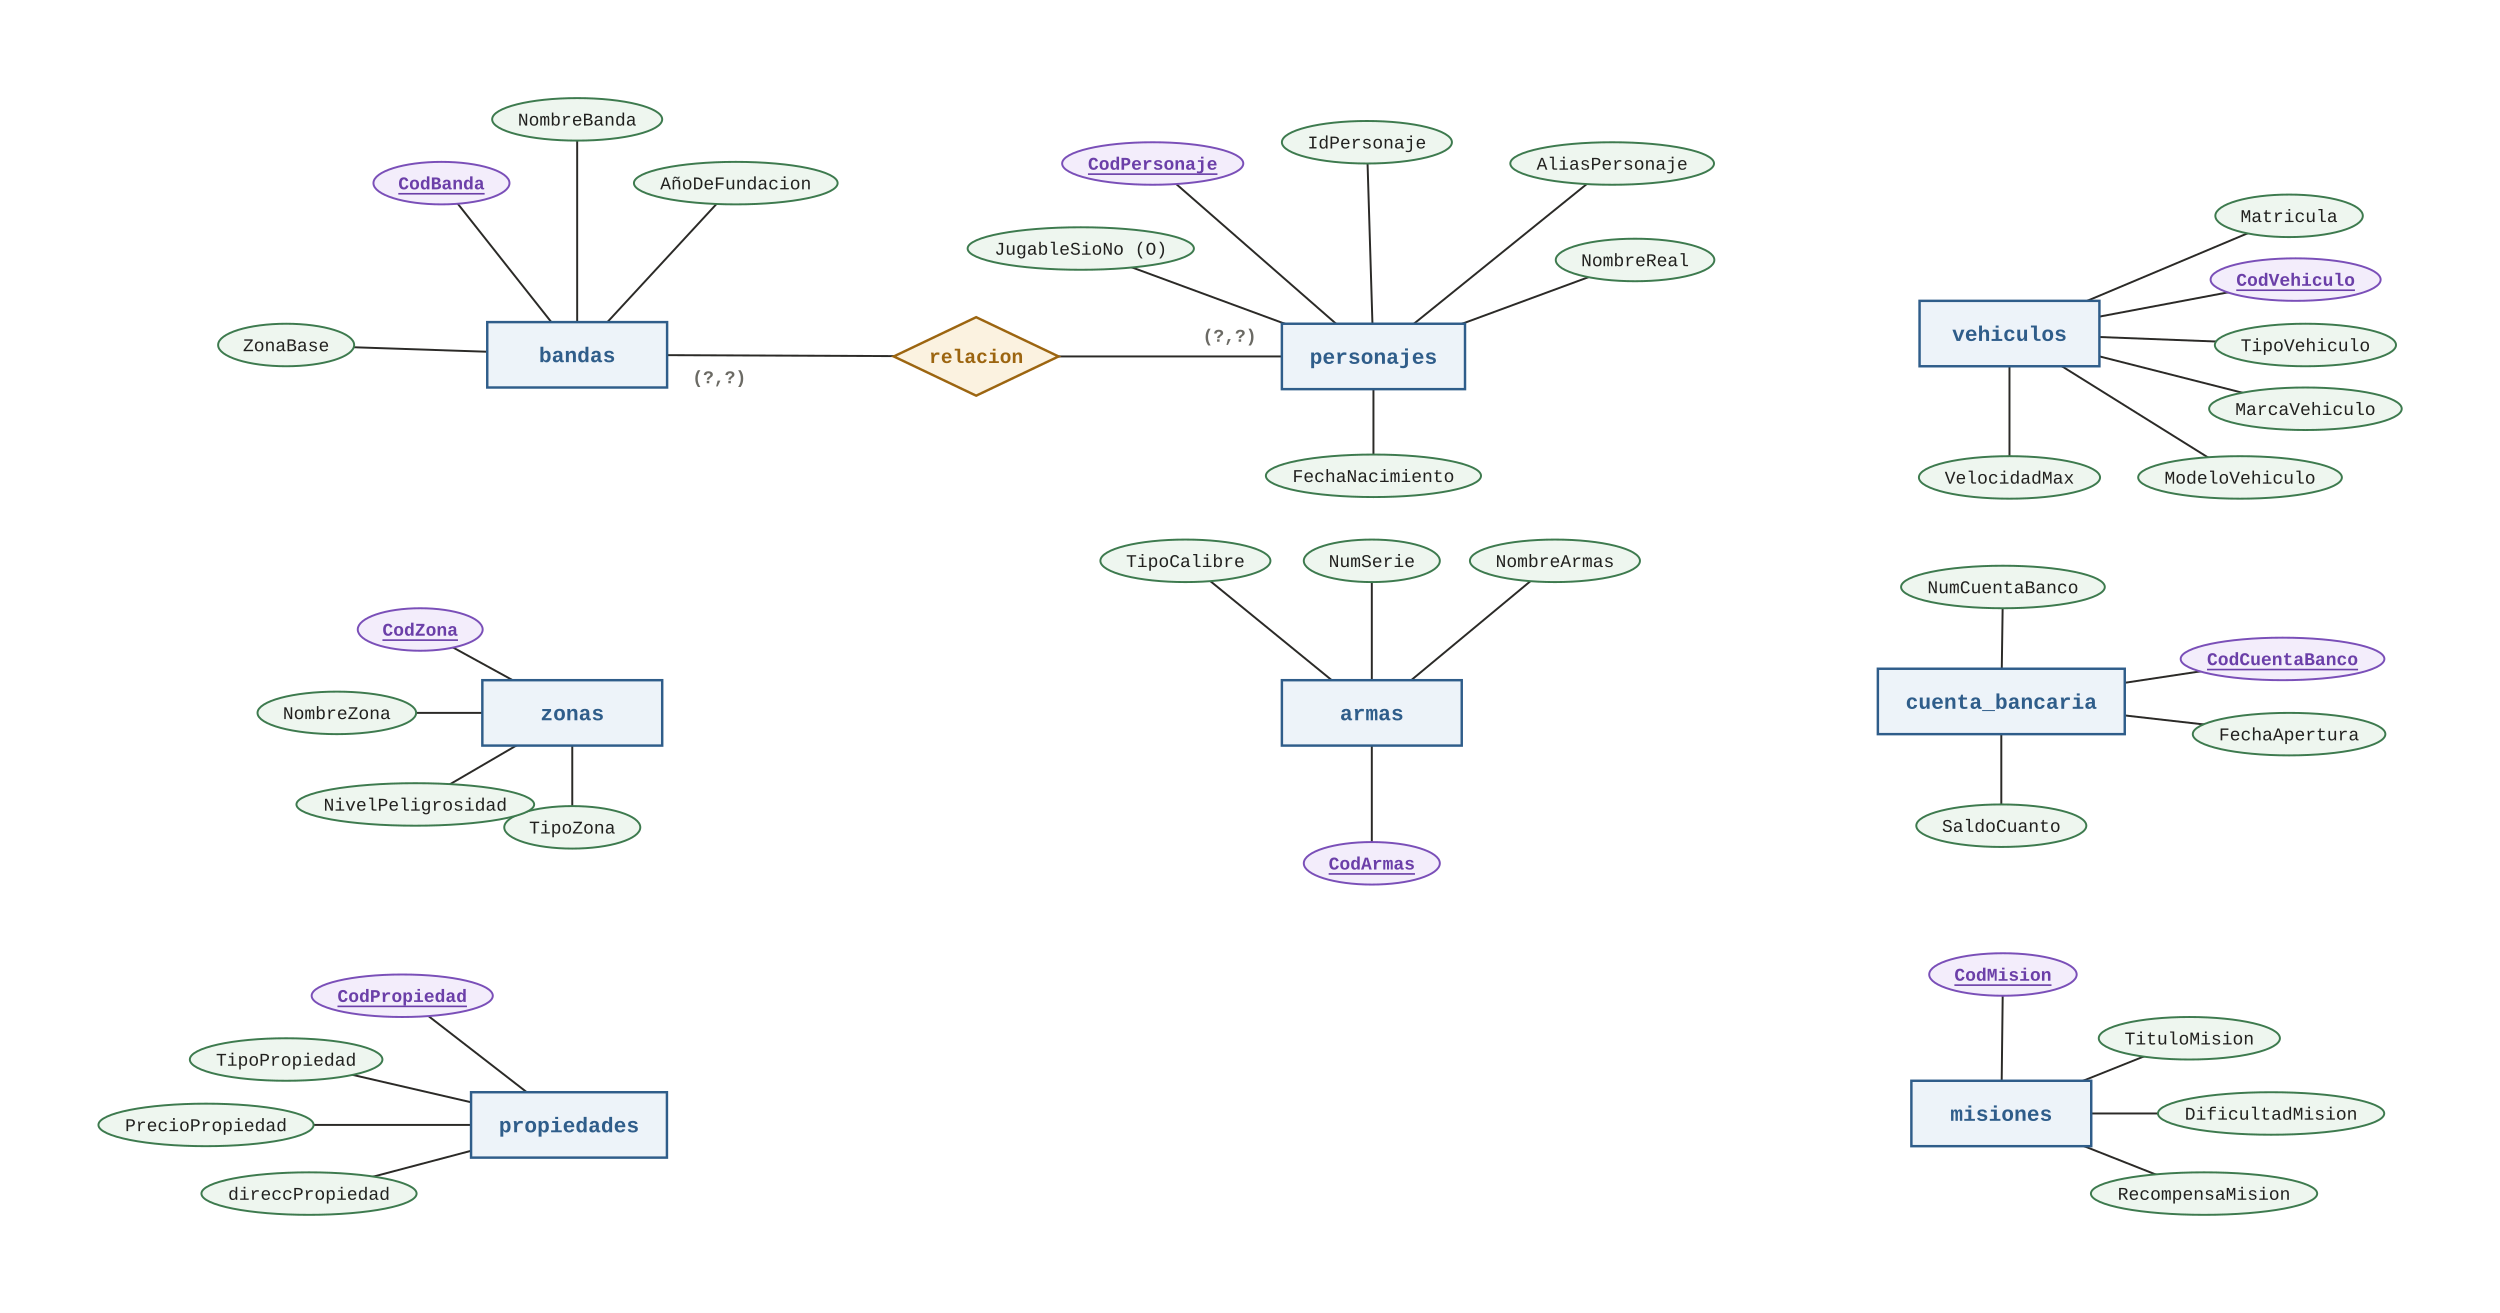
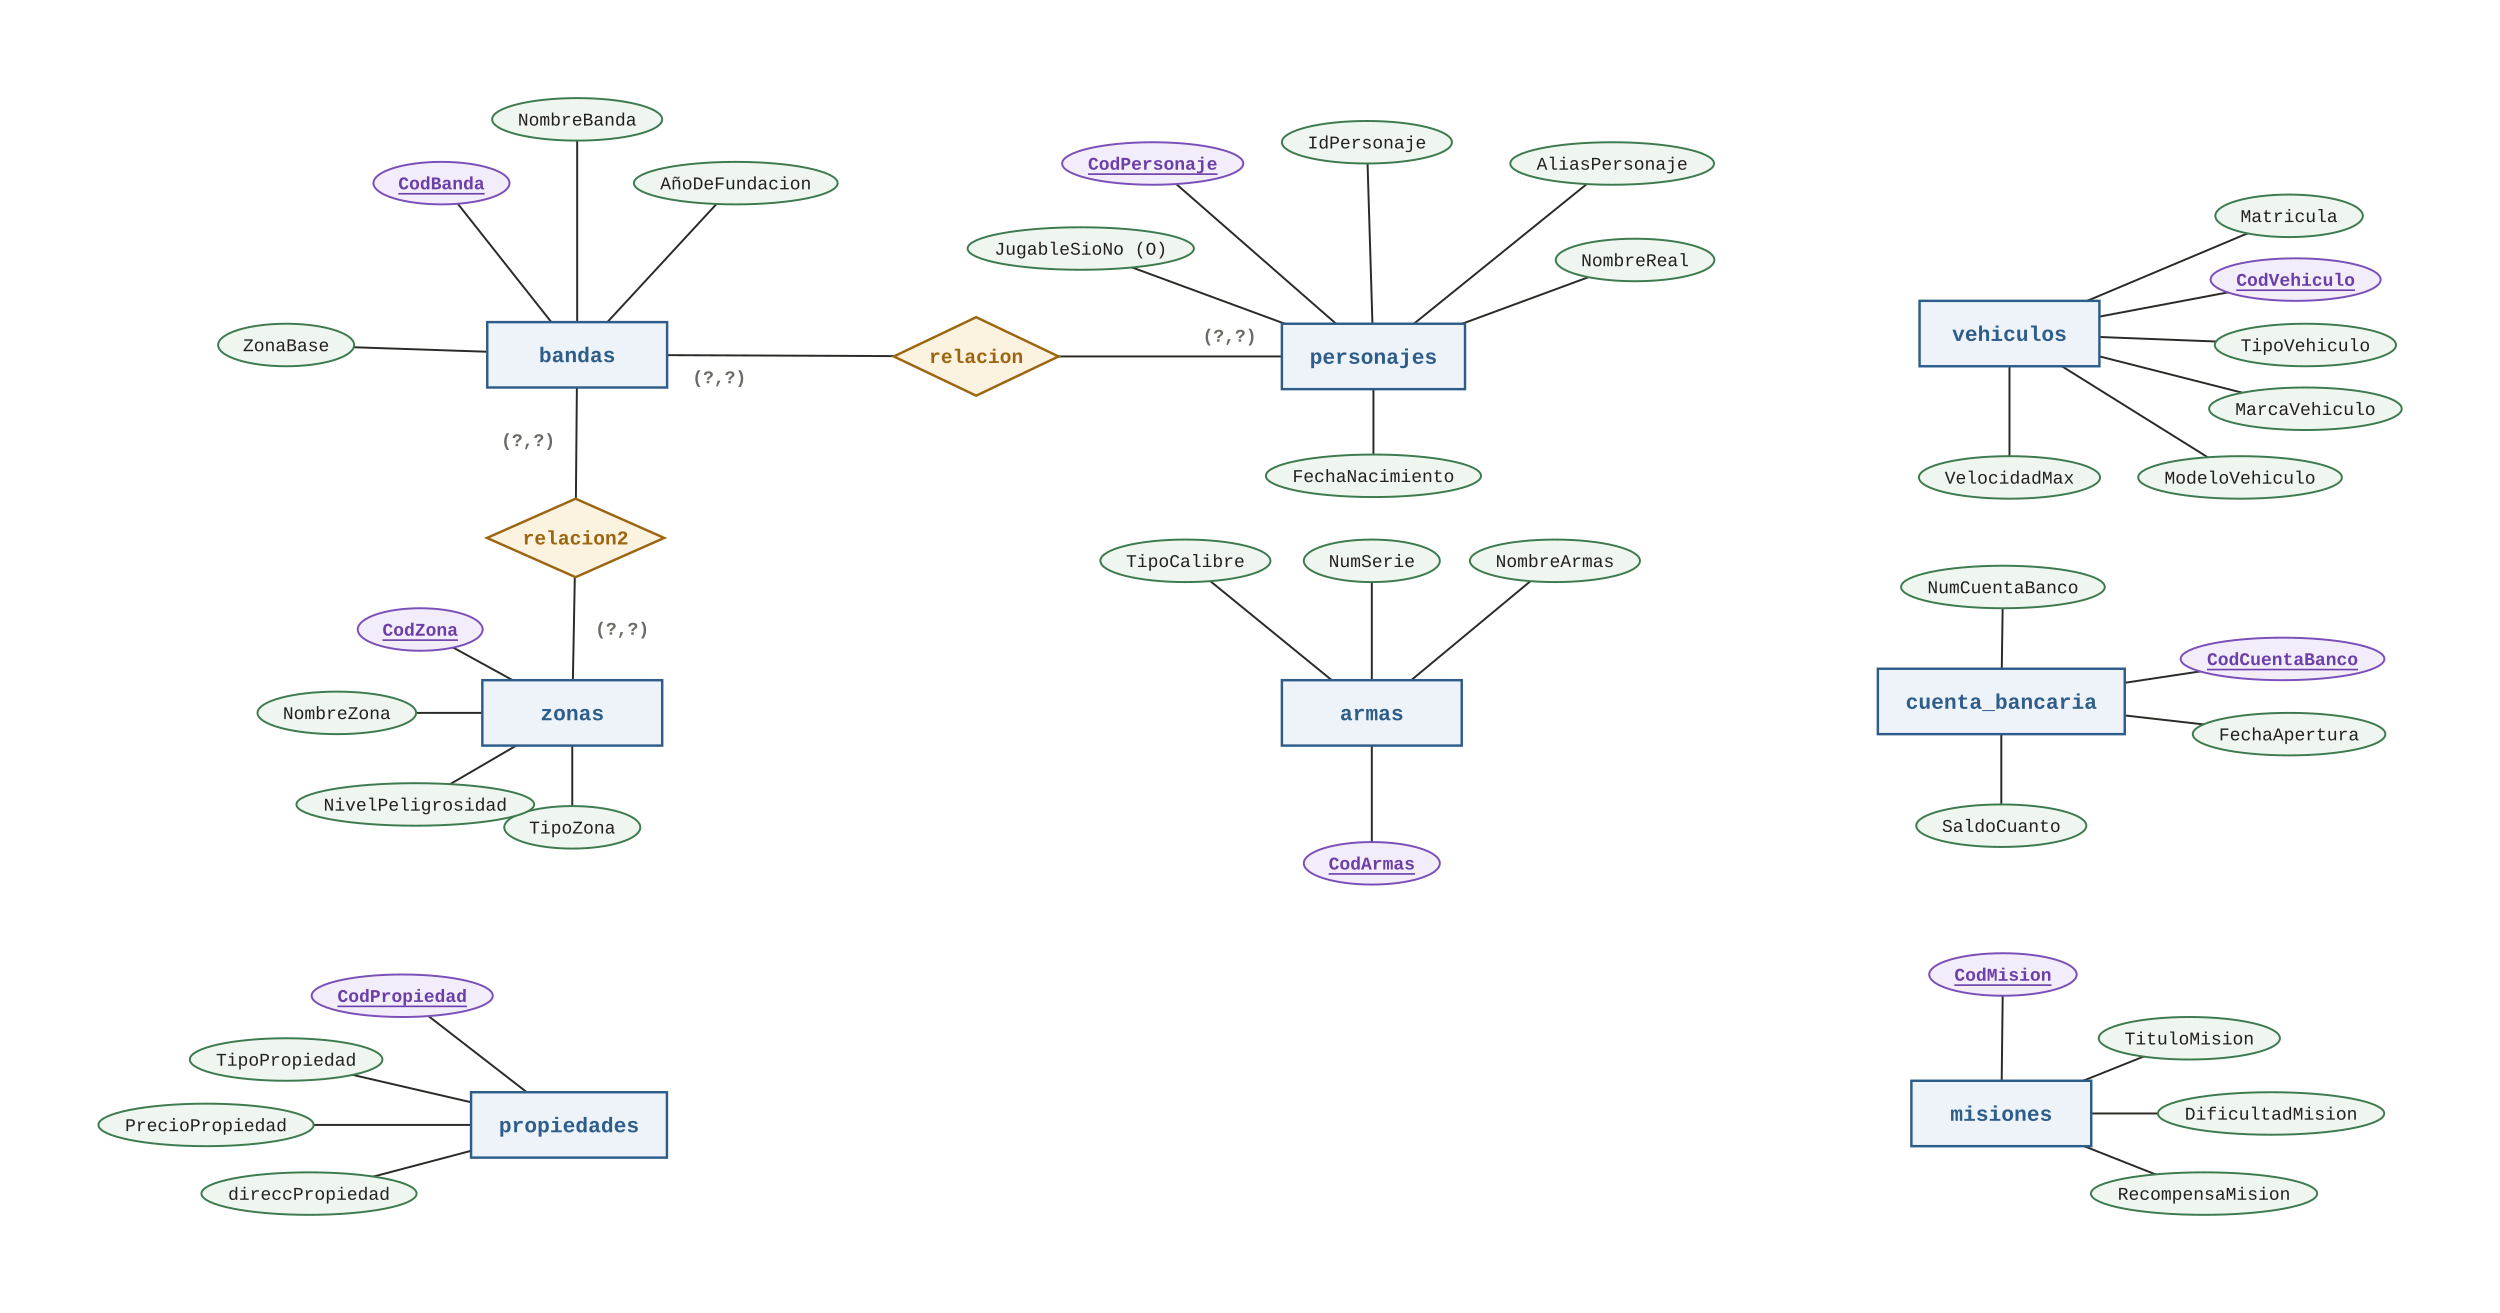
<svg xmlns="http://www.w3.org/2000/svg" viewBox="1673 1562 1529 803" width="1529" height="803">
  <style>.ln{stroke:#2B2A27;stroke-width:1.2}.mk{stroke:#2B2A27;stroke-width:1.5;fill:none}.mo{fill:#FFFFFF;stroke:#2B2A27;stroke-width:1.5}
.ent{fill:#EDF3F9;stroke:#2F5D8A;stroke-width:1.5}.dia{fill:#FBF2E0;stroke:#9C6510;stroke-width:1.5}.att{fill:#EEF6EF;stroke:#3D7A4E;stroke-width:1.2}.att.key{fill:#F3EDFB;stroke:#7A4FB8}.att.dr{stroke-dasharray:4 3}
.ent.in,.dia.in{fill:none}.dup{stroke:#C0362C;stroke-width:2.4}
.tx{fill:#22211F;font:11px Consolas,'JetBrains Mono','Courier New',monospace}.txk{fill:#6B3FA8;font-weight:600}.tb{font:600 13px Consolas,'JetBrains Mono','Courier New',monospace;fill:#2F5D8A}.tr{font:600 12px Consolas,'JetBrains Mono','Courier New',monospace;fill:#9C6510}.tt{font:600 10px Consolas,'JetBrains Mono','Courier New',monospace;fill:#6B6A64}
.ul{stroke:#6B3FA8;stroke-width:1}.ul.p{stroke-dasharray:3 2}.card{font:600 11px Consolas,'JetBrains Mono','Courier New',monospace;fill:#A2441C;paint-order:stroke;stroke:#FFFFFF;stroke-width:4px;stroke-linejoin:round}.cardq{fill:#6B6A64}
.tbox{fill:#FFFFFF;stroke:#A9B2C0;stroke-width:1}.thd{fill:#33557F}.thx{font:600 12.5px Consolas,'JetBrains Mono','Courier New',monospace;fill:#FFFFFF}.cx{font:11.5px Consolas,'JetBrains Mono','Courier New',monospace;fill:#22211F}.cpk{fill:#6B3FA8;font-weight:600}.cfk{fill:#A3304A}.cty{fill:#6B6A64;font-weight:400}.uq{font:600 9px Consolas,'JetBrains Mono','Courier New',monospace;fill:#2A7F8F}
.lk{stroke:#6B6A64;stroke-width:1.4;fill:none}.lk.dash{stroke-dasharray:6 4}.lkm{stroke:#6B6A64;stroke-width:1.5;fill:none}.lko{fill:#FFFFFF;stroke:#6B6A64;stroke-width:1.5}
.ipk{fill:#8E5FD0}.ifk{fill:#B4364E}.icol{fill:#2A7F8F}.inul{fill:none;stroke:#2A7F8F;stroke-width:1.3}
.rbox{fill:#FFFFFF;stroke:#22211F;stroke-width:1.1}.rnm{font:600 12.5px Consolas,'JetBrains Mono','Courier New',monospace;fill:#2F5D8A}.rcol{font:12px Consolas,'JetBrains Mono','Courier New',monospace;fill:#22211F}.rpk{font-weight:700;fill:#6B3FA8}.rfk{fill:#A3304A}.rul{stroke:#6B3FA8;stroke-width:1.1}
.rtag{font:600 9.5px Consolas,'JetBrains Mono','Courier New',monospace;fill:#6B6A64}.rarr{fill:none;stroke:#B4364E;stroke-width:1.1}.rhead{fill:#B4364E}
.ent.hd,.dia.hd{fill:none}.ktag{font:700 9px Consolas,'JetBrains Mono','Courier New',monospace;fill:#6B6A64}.rlab{fill:#FFFFFF;stroke:none;opacity:.92}.dia.assoc{stroke-dasharray:5 3}.ln.lid{stroke-width:2.2}.isal{fill:#9C6510}.skt{fill:#2F5D8A}
.thx.dup{fill:#FFC2BD}.cx.dup,.rnm.dup,.rcol.dup{fill:#C0362C;text-decoration:underline}
.note{stroke-width:1.2}.note-fold{stroke-width:1.2}.nc-y{fill:#FFF4C2;stroke:#D2AE36}.nc-b{fill:#DDEBFA;stroke:#7AA3D6}.nc-g{fill:#DFF2E1;stroke:#7DBB87}.nc-p{fill:#FBE1EC;stroke:#D98AAE}.note-fold{filter:brightness(.93)}.note-tx{font:12px 'Segoe UI',Arial,sans-serif;fill:#2B2A27}</style>
  <rect x="1673" y="1562" width="1529" height="803" fill="#ffffff" />
  <line x1="2023" y1="1998" x2="1930" y2="1947" class="ln" />
  <line x1="2023" y1="1998" x2="1879" y2="1998" class="ln" />
  <line x1="2023" y1="1998" x2="2023" y2="2068" class="ln" />
  <line x1="2023" y1="1998" x2="1927" y2="2054" class="ln" />
  <line x1="2513" y1="1780" x2="2509" y2="1649" class="ln" />
  <line x1="2513" y1="1780" x2="2659" y2="1662" class="ln" />
  <line x1="2513" y1="1780" x2="2673" y2="1721" class="ln" />
  <line x1="2513" y1="1780" x2="2513" y2="1853" class="ln" />
  <line x1="2513" y1="1780" x2="2334" y2="1714" class="ln" />
  <line x1="2026" y1="1779" x2="1943" y2="1674" class="ln" />
  <line x1="2026" y1="1779" x2="2026" y2="1635" class="ln" />
  <line x1="2026" y1="1779" x2="2123" y2="1674" class="ln" />
  <line x1="2026" y1="1779" x2="1848" y2="1773" class="ln" />
  <line x1="2902" y1="1766" x2="3073" y2="1694" class="ln" />
  <line x1="2902" y1="1766" x2="3077" y2="1733" class="ln" />
  <line x1="2513" y1="1780" x2="2378" y2="1662" class="ln" />
  <line x1="2902" y1="1766" x2="3083" y2="1812" class="ln" />
  <line x1="2902" y1="1766" x2="3043" y2="1854" class="ln" />
  <line x1="2902" y1="1766" x2="3083" y2="1773" class="ln" />
  <line x1="2512" y1="1998" x2="2512" y2="1905" class="ln" />
  <line x1="2512" y1="1998" x2="2624" y2="1905" class="ln" />
  <line x1="2512" y1="1998" x2="2398" y2="1905" class="ln" />
  <line x1="2512" y1="1998" x2="2512" y2="2090" class="ln" />
  <line x1="2897" y1="1991" x2="2898" y2="1921" class="ln" />
  <line x1="2897" y1="1991" x2="3069" y2="1965" class="ln" />
  <line x1="2897" y1="1991" x2="3073" y2="2011" class="ln" />
  <line x1="2897" y1="1991" x2="2897" y2="2067" class="ln" />
  <line x1="2897" y1="2243" x2="2898" y2="2158" class="ln" />
  <line x1="2897" y1="2243" x2="3012" y2="2197" class="ln" />
  <line x1="2897" y1="2243" x2="3062" y2="2243" class="ln" />
  <line x1="2897" y1="2243" x2="3021" y2="2292" class="ln" />
  <line x1="2021" y1="2250" x2="1919" y2="2171" class="ln" />
  <line x1="2021" y1="2250" x2="1848" y2="2210" class="ln" />
  <line x1="2021" y1="2250" x2="1862" y2="2292" class="ln" />
  <line x1="2021" y1="2250" x2="1799" y2="2250" class="ln" />
  <line x1="2902" y1="1766" x2="2902" y2="1854" class="ln" />
  <line x1="2270" y1="1780" x2="2513" y2="1780" class="ln" />
  <line x1="2270" y1="1780" x2="2026" y2="1779" class="ln" />
+   <line x1="2025" y1="1891" x2="2023" y2="1998" class="ln" />
+   <line x1="2025" y1="1891" x2="2026" y2="1779" class="ln" />
  <g class="node" data-id="nmwmhqvag3xdsrz">
    <rect x="1968" y="1978" width="110" height="40" class="ent" />
    <text x="2023" y="2002.5" text-anchor="middle" class="tb">zonas</text>
  </g>
  <g class="node" data-id="nmwmhrrtz46f440">
    <ellipse cx="1930" cy="1947" rx="38.2" ry="13" class="att key" />
    <text x="1930" y="1950.8" text-anchor="middle" class="tx txk">CodZona</text>
    <line x1="1906.9" y1="1953.5" x2="1953.1" y2="1953.5" class="ul" />
  </g>
  <g class="node" data-id="nmwmhs1pz4838rc">
    <ellipse cx="1879" cy="1998" rx="48.5" ry="13" class="att" />
    <text x="1879" y="2001.8" text-anchor="middle" class="tx">NombreZona</text>
  </g>
  <g class="node" data-id="nmwmhse6k4avtgo">
    <ellipse cx="2023" cy="2068" rx="41.6" ry="13" class="att" />
    <text x="2023" y="2071.8" text-anchor="middle" class="tx">TipoZona</text>
  </g>
  <g class="node" data-id="nmwmhsl8x4cs0xw">
    <ellipse cx="1927" cy="2054" rx="72.7" ry="13" class="att" />
    <text x="1927" y="2057.8" text-anchor="middle" class="tx">NivelPeligrosidad</text>
  </g>
  <g class="node" data-id="nmwmhtg534eof8d">
    <rect x="2457" y="1760" width="112" height="40" class="ent" />
    <text x="2513" y="1784.5" text-anchor="middle" class="tb">personajes</text>
  </g>
  <g class="node" data-id="nmwmhtvoe4fcd3s">
    <ellipse cx="2509" cy="1649" rx="52" ry="13" class="att" />
    <text x="2509" y="1652.8" text-anchor="middle" class="tx">IdPersonaje</text>
  </g>
  <g class="node" data-id="nmwmhtzp54hasp6">
    <ellipse cx="2659" cy="1662" rx="62.3" ry="13" class="att" />
    <text x="2659" y="1665.8" text-anchor="middle" class="tx">AliasPersonaje</text>
  </g>
  <g class="node" data-id="nmwmhu9s44jnxp9">
    <ellipse cx="2673" cy="1721" rx="48.5" ry="13" class="att" />
    <text x="2673" y="1724.8" text-anchor="middle" class="tx">NombreReal</text>
  </g>
  <g class="node" data-id="nmwmhvhij4l5lyf">
    <ellipse cx="2513" cy="1853" rx="65.8" ry="13" class="att" />
    <text x="2513" y="1856.8" text-anchor="middle" class="tx">FechaNacimiento</text>
  </g>
  <g class="node" data-id="nmwmhw2st4nqzpn">
    <ellipse cx="2334" cy="1714" rx="69.2" ry="13" class="att" />
    <text x="2334" y="1717.8" text-anchor="middle" class="tx">JugableSioNo (O)</text>
  </g>
  <g class="node" data-id="nmwmhxjzb4pf9rv">
    <rect x="1971" y="1759" width="110" height="40" class="ent" />
    <text x="2026" y="1783.5" text-anchor="middle" class="tb">bandas</text>
  </g>
  <g class="node" data-id="nmwmhxsy74qo5d7">
    <ellipse cx="1943" cy="1674" rx="41.6" ry="13" class="att key" />
    <text x="1943" y="1677.8" text-anchor="middle" class="tx txk">CodBanda</text>
    <line x1="1916.6" y1="1680.5" x2="1969.4" y2="1680.5" class="ul" />
  </g>
  <g class="node" data-id="nmwmhy7ny4s7mmz">
    <ellipse cx="2026" cy="1635" rx="52" ry="13" class="att" />
    <text x="2026" y="1638.8" text-anchor="middle" class="tx">NombreBanda</text>
  </g>
  <g class="node" data-id="nmwmhzwdd4umxmz">
    <ellipse cx="2123" cy="1674" rx="62.3" ry="13" class="att" />
    <text x="2123" y="1677.8" text-anchor="middle" class="tx">AñoDeFundacion</text>
  </g>
  <g class="node" data-id="nmwmi0gy84w97ze">
    <ellipse cx="1848" cy="1773" rx="41.6" ry="13" class="att" />
    <text x="1848" y="1776.8" text-anchor="middle" class="tx">ZonaBase</text>
  </g>
  <g class="node" data-id="nmwmi2cq74yrbnu">
    <rect x="2847" y="1746" width="110" height="40" class="ent" />
    <text x="2902" y="1770.5" text-anchor="middle" class="tb">vehiculos</text>
  </g>
  <g class="node" data-id="nmwmi2nv34ztt1i">
    <ellipse cx="3073" cy="1694" rx="45.1" ry="13" class="att" />
    <text x="3073" y="1697.8" text-anchor="middle" class="tx">Matricula</text>
  </g>
  <g class="node" data-id="nmwmi3kmf51jxje">
    <ellipse cx="3077" cy="1733" rx="52" ry="13" class="att key" />
    <text x="3077" y="1736.8" text-anchor="middle" class="tx txk">CodVehiculo</text>
    <line x1="3040.7" y1="1739.5" x2="3113.3" y2="1739.5" class="ul" />
  </g>
  <g class="node" data-id="nmwmi402d53smqh">
    <ellipse cx="2378" cy="1662" rx="55.4" ry="13" class="att key" />
    <text x="2378" y="1665.8" text-anchor="middle" class="tx txk">CodPersonaje</text>
    <line x1="2338.4" y1="1668.5" x2="2417.6" y2="1668.5" class="ul" />
  </g>
  <g class="node" data-id="nmwmi4m2t551h8a">
    <ellipse cx="3083" cy="1812" rx="58.9" ry="13" class="att" />
    <text x="3083" y="1815.8" text-anchor="middle" class="tx">MarcaVehiculo</text>
  </g>
  <g class="node" data-id="nmwmi5d3357tlys">
    <ellipse cx="3043" cy="1854" rx="62.3" ry="13" class="att" />
    <text x="3043" y="1857.8" text-anchor="middle" class="tx">ModeloVehiculo</text>
  </g>
  <g class="node" data-id="nmwmi6y4t590tg7">
    <ellipse cx="3083" cy="1773" rx="55.4" ry="13" class="att" />
    <text x="3083" y="1776.8" text-anchor="middle" class="tx">TipoVehiculo</text>
  </g>
  <g class="node" data-id="nmwmia2g75bo3id">
    <rect x="2457" y="1978" width="110" height="40" class="ent" />
    <text x="2512" y="2002.5" text-anchor="middle" class="tb">armas</text>
  </g>
  <g class="node" data-id="nmwmia8na5ce6x1">
    <ellipse cx="2512" cy="1905" rx="41.6" ry="13" class="att" />
    <text x="2512" y="1908.8" text-anchor="middle" class="tx">NumSerie</text>
  </g>
  <g class="node" data-id="nmwmiasoj5eu1sq">
    <ellipse cx="2624" cy="1905" rx="52" ry="13" class="att" />
    <text x="2624" y="1908.8" text-anchor="middle" class="tx">NombreArmas</text>
  </g>
  <g class="node" data-id="nmwmic04b5gq8px">
    <ellipse cx="2398" cy="1905" rx="52" ry="13" class="att" />
    <text x="2398" y="1908.8" text-anchor="middle" class="tx">TipoCalibre</text>
  </g>
  <g class="node" data-id="nmwmie3675k2tdn">
    <ellipse cx="2512" cy="2090" rx="41.6" ry="13" class="att key" />
    <text x="2512" y="2093.8" text-anchor="middle" class="tx txk">CodArmas</text>
    <line x1="2485.6" y1="2096.5" x2="2538.4" y2="2096.5" class="ul" />
  </g>
  <g class="node" data-id="nmwmieuhb5myfep">
    <rect x="2821.5" y="1971" width="151" height="40" class="ent" />
    <text x="2897" y="1995.5" text-anchor="middle" class="tb">cuenta_bancaria</text>
  </g>
  <g class="node" data-id="nmwmifxlj5nexyy">
    <ellipse cx="2898" cy="1921" rx="62.3" ry="13" class="att" />
    <text x="2898" y="1924.8" text-anchor="middle" class="tx">NumCuentaBanco</text>
  </g>
  <g class="node" data-id="nmwmih6ur5pqn8f">
    <ellipse cx="3069" cy="1965" rx="62.3" ry="13" class="att key" />
    <text x="3069" y="1968.8" text-anchor="middle" class="tx txk">CodCuentaBanco</text>
    <line x1="3022.8" y1="1971.5" x2="3115.2" y2="1971.5" class="ul" />
  </g>
  <g class="node" data-id="nmwmih70n5rkz42">
    <ellipse cx="3073" cy="2011" rx="58.9" ry="13" class="att" />
    <text x="3073" y="2014.8" text-anchor="middle" class="tx">FechaApertura</text>
  </g>
  <g class="node" data-id="nmwmilzss5tyocj">
    <ellipse cx="2897" cy="2067" rx="52" ry="13" class="att" />
    <text x="2897" y="2070.8" text-anchor="middle" class="tx">SaldoCuanto</text>
  </g>
  <g class="node" data-id="nmwmio5i75v8jmj">
    <rect x="2842" y="2223" width="110" height="40" class="ent" />
    <text x="2897" y="2247.5" text-anchor="middle" class="tb">misiones</text>
  </g>
  <g class="node" data-id="nmwmiow465w8po8">
    <ellipse cx="2898" cy="2158" rx="45.1" ry="13" class="att key" />
    <text x="2898" y="2161.8" text-anchor="middle" class="tx txk">CodMision</text>
    <line x1="2868.3" y1="2164.5" x2="2927.7" y2="2164.5" class="ul" />
  </g>
  <g class="node" data-id="nmwmir5ci5yhlv1">
    <ellipse cx="3012" cy="2197" rx="55.4" ry="13" class="att" />
    <text x="3012" y="2200.8" text-anchor="middle" class="tx">TituloMision</text>
  </g>
  <g class="node" data-id="nmwmirrxe60nf3k">
    <ellipse cx="3062" cy="2243" rx="69.2" ry="13" class="att" />
    <text x="3062" y="2246.8" text-anchor="middle" class="tx">DificultadMision</text>
  </g>
  <g class="node" data-id="nmwmisx1w62qcp3">
    <ellipse cx="3021" cy="2292" rx="69.2" ry="13" class="att" />
    <text x="3021" y="2295.8" text-anchor="middle" class="tx">RecompensaMision</text>
  </g>
  <g class="node" data-id="nmwmiwxrr6474jo">
    <rect x="1961.1" y="2230" width="119.8" height="40" class="ent" />
    <text x="2021" y="2254.5" text-anchor="middle" class="tb">propiedades</text>
  </g>
  <g class="node" data-id="nmwmj46ri65fsi7">
    <ellipse cx="1919" cy="2171" rx="55.4" ry="13" class="att key" />
    <text x="1919" y="2174.8" text-anchor="middle" class="tx txk">CodPropiedad</text>
    <line x1="1879.4" y1="2177.5" x2="1958.6" y2="2177.5" class="ul" />
  </g>
  <g class="node" data-id="nmwmj4fdq67bwgb">
    <ellipse cx="1848" cy="2210" rx="58.9" ry="13" class="att" />
    <text x="1848" y="2213.8" text-anchor="middle" class="tx">TipoPropiedad</text>
  </g>
  <g class="node" data-id="nmwmj5cyw692ayh">
    <ellipse cx="1862" cy="2292" rx="65.8" ry="13" class="att" />
    <text x="1862" y="2295.8" text-anchor="middle" class="tx">direccPropiedad</text>
  </g>
  <g class="node" data-id="nmwmj8ovs6bwnpc">
    <ellipse cx="1799" cy="2250" rx="65.8" ry="13" class="att" />
    <text x="1799" y="2253.8" text-anchor="middle" class="tx">PrecioPropiedad</text>
  </g>
  <g class="node" data-id="nmwmjht0x6dnj06">
    <ellipse cx="2902" cy="1854" rx="55.4" ry="13" class="att" />
    <text x="2902" y="1857.8" text-anchor="middle" class="tx">VelocidadMax</text>
  </g>
  <g class="node" data-id="nmwmjmfhi6frj9i">
    <polygon points="2270,1756 2320.4,1780 2270,1804 2219.6,1780" class="dia" />
    <text x="2270" y="1784" text-anchor="middle" class="tr">relacion</text>
  </g>
+   <g class="node" data-id="nmwmjmt126iqzcu">
+     <polygon points="2025,1867 2079.2,1891 2025,1915 1970.8,1891" class="dia" />
+     <text x="2025" y="1895" text-anchor="middle" class="tr">relacion2</text>
+   </g>
  <text x="2425" y="1771" text-anchor="middle" class="card cardq">(?,?)</text>
  <text x="2112.9" y="1796.4" text-anchor="middle" class="card cardq">(?,?)</text>
+   <text x="2037" y="1950.2" text-anchor="start" class="card cardq">(?,?)</text>
+   <text x="2012.5" y="1834.9" text-anchor="end" class="card cardq">(?,?)</text>
</svg>
